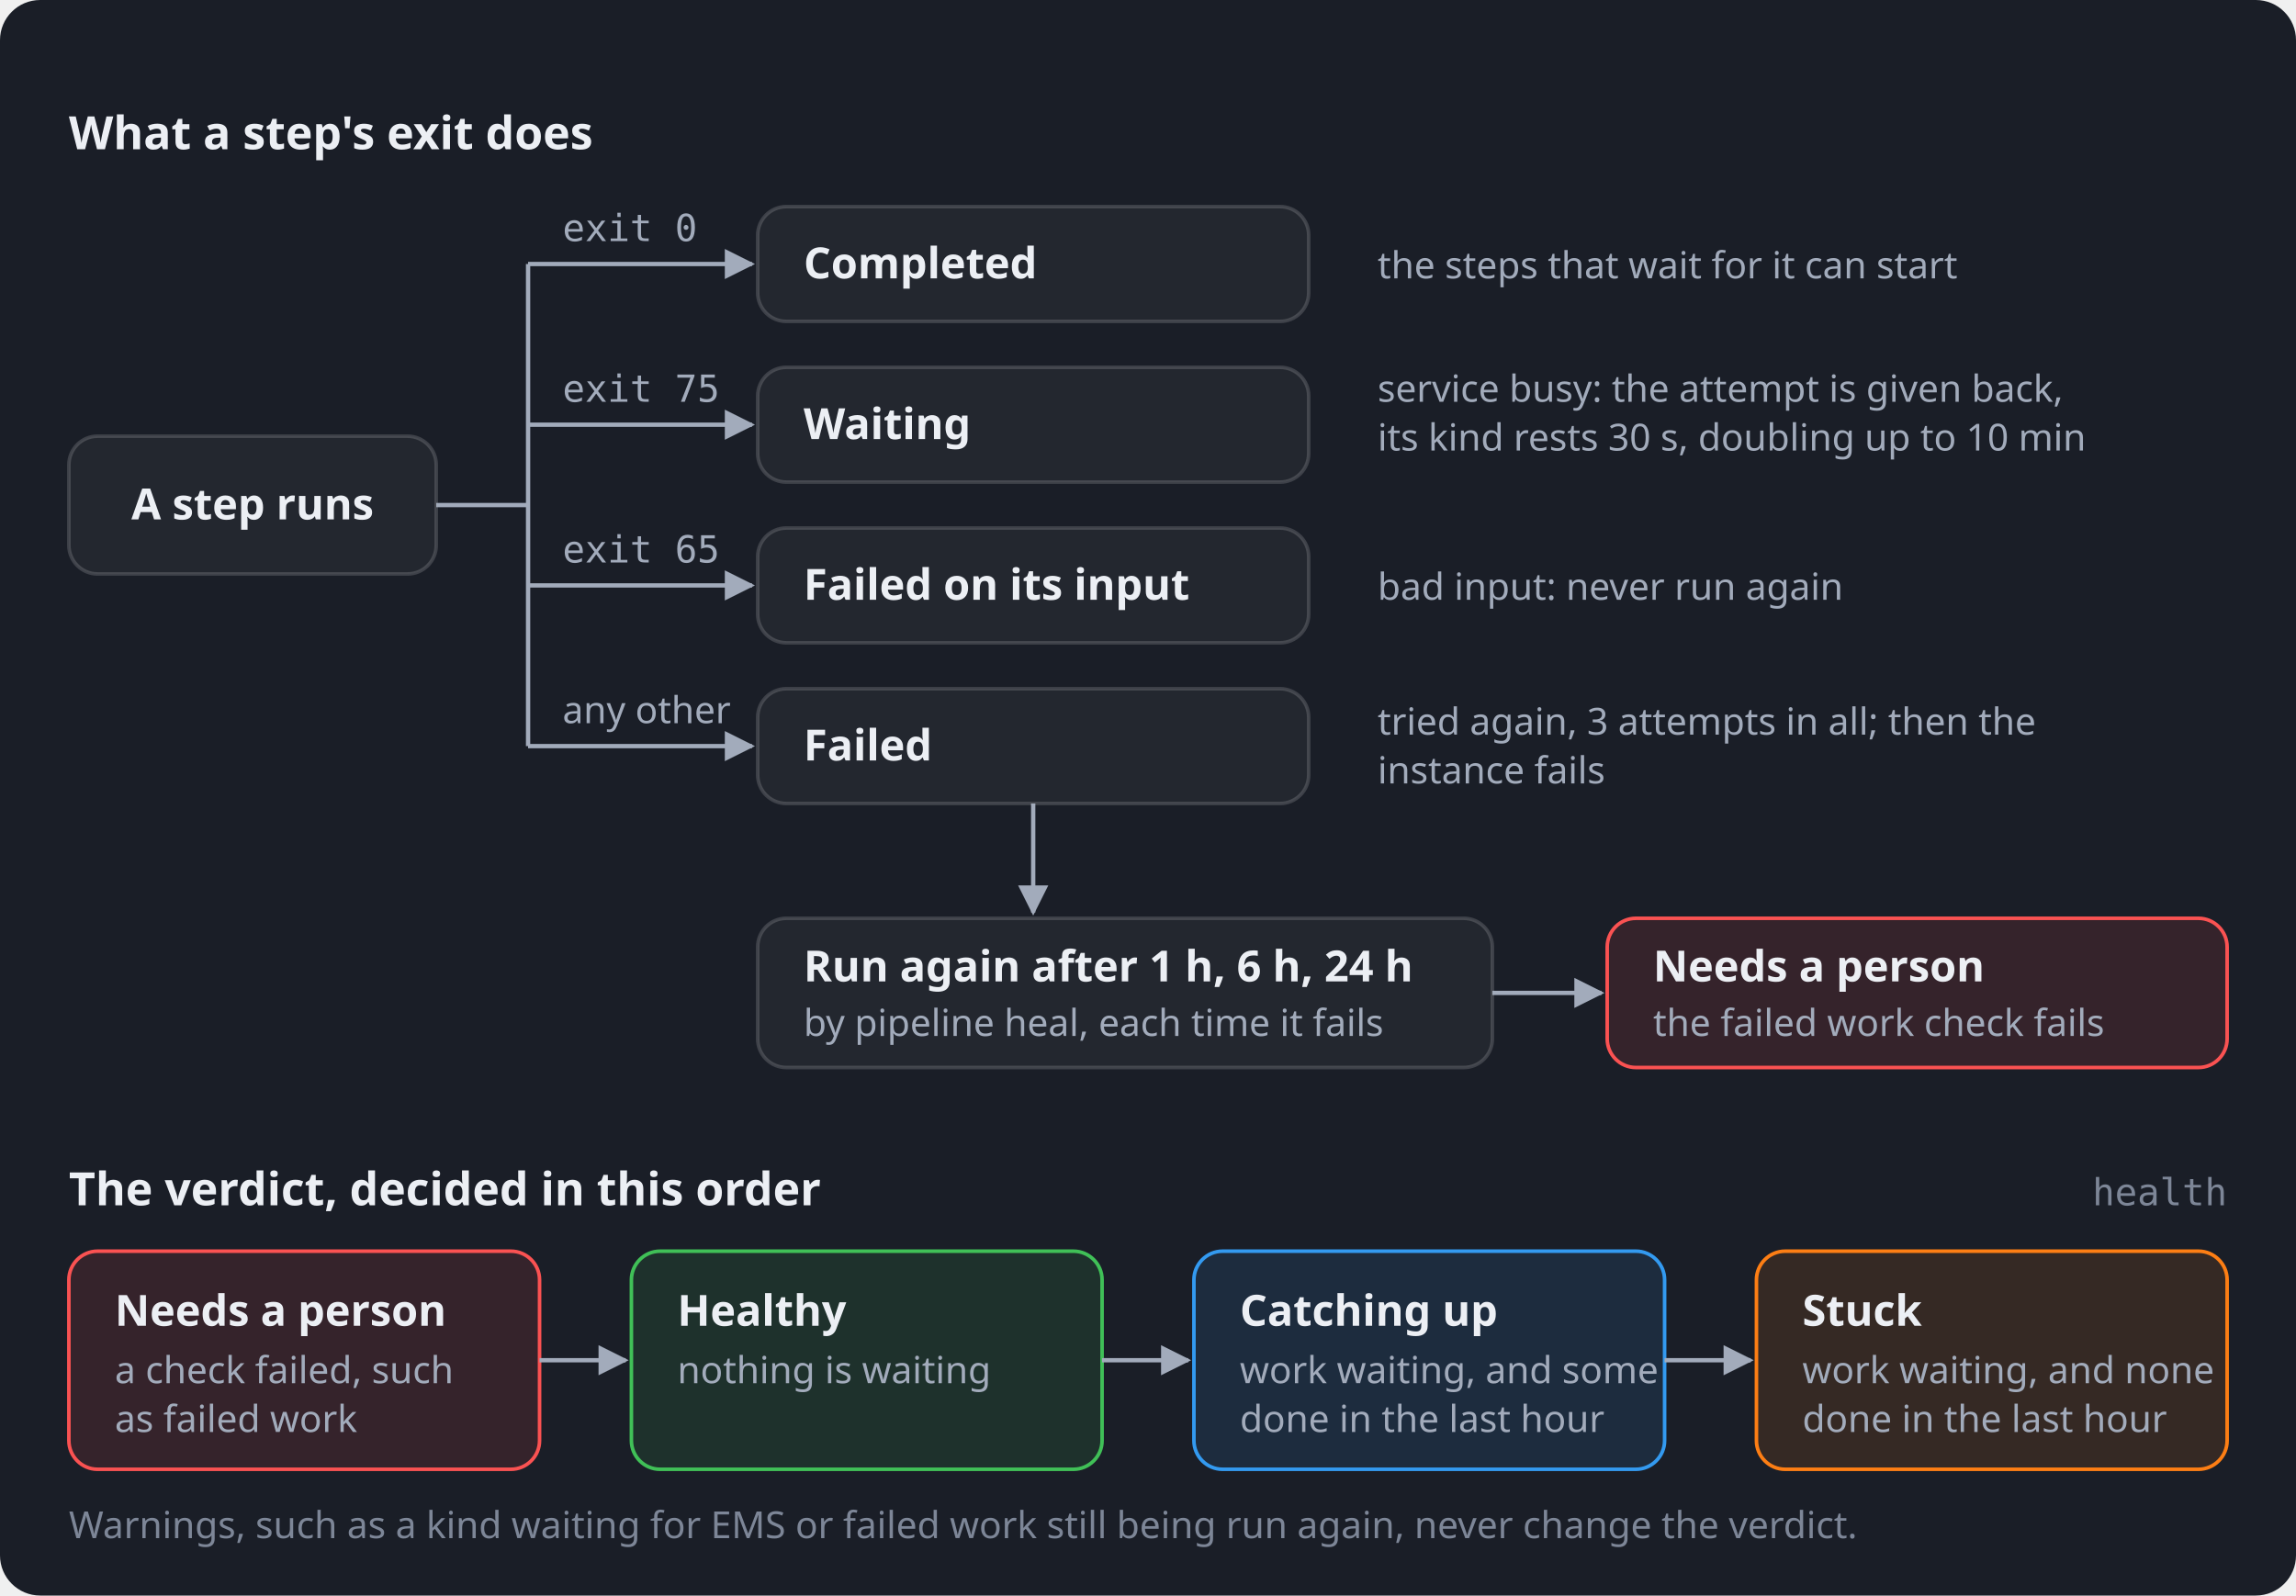
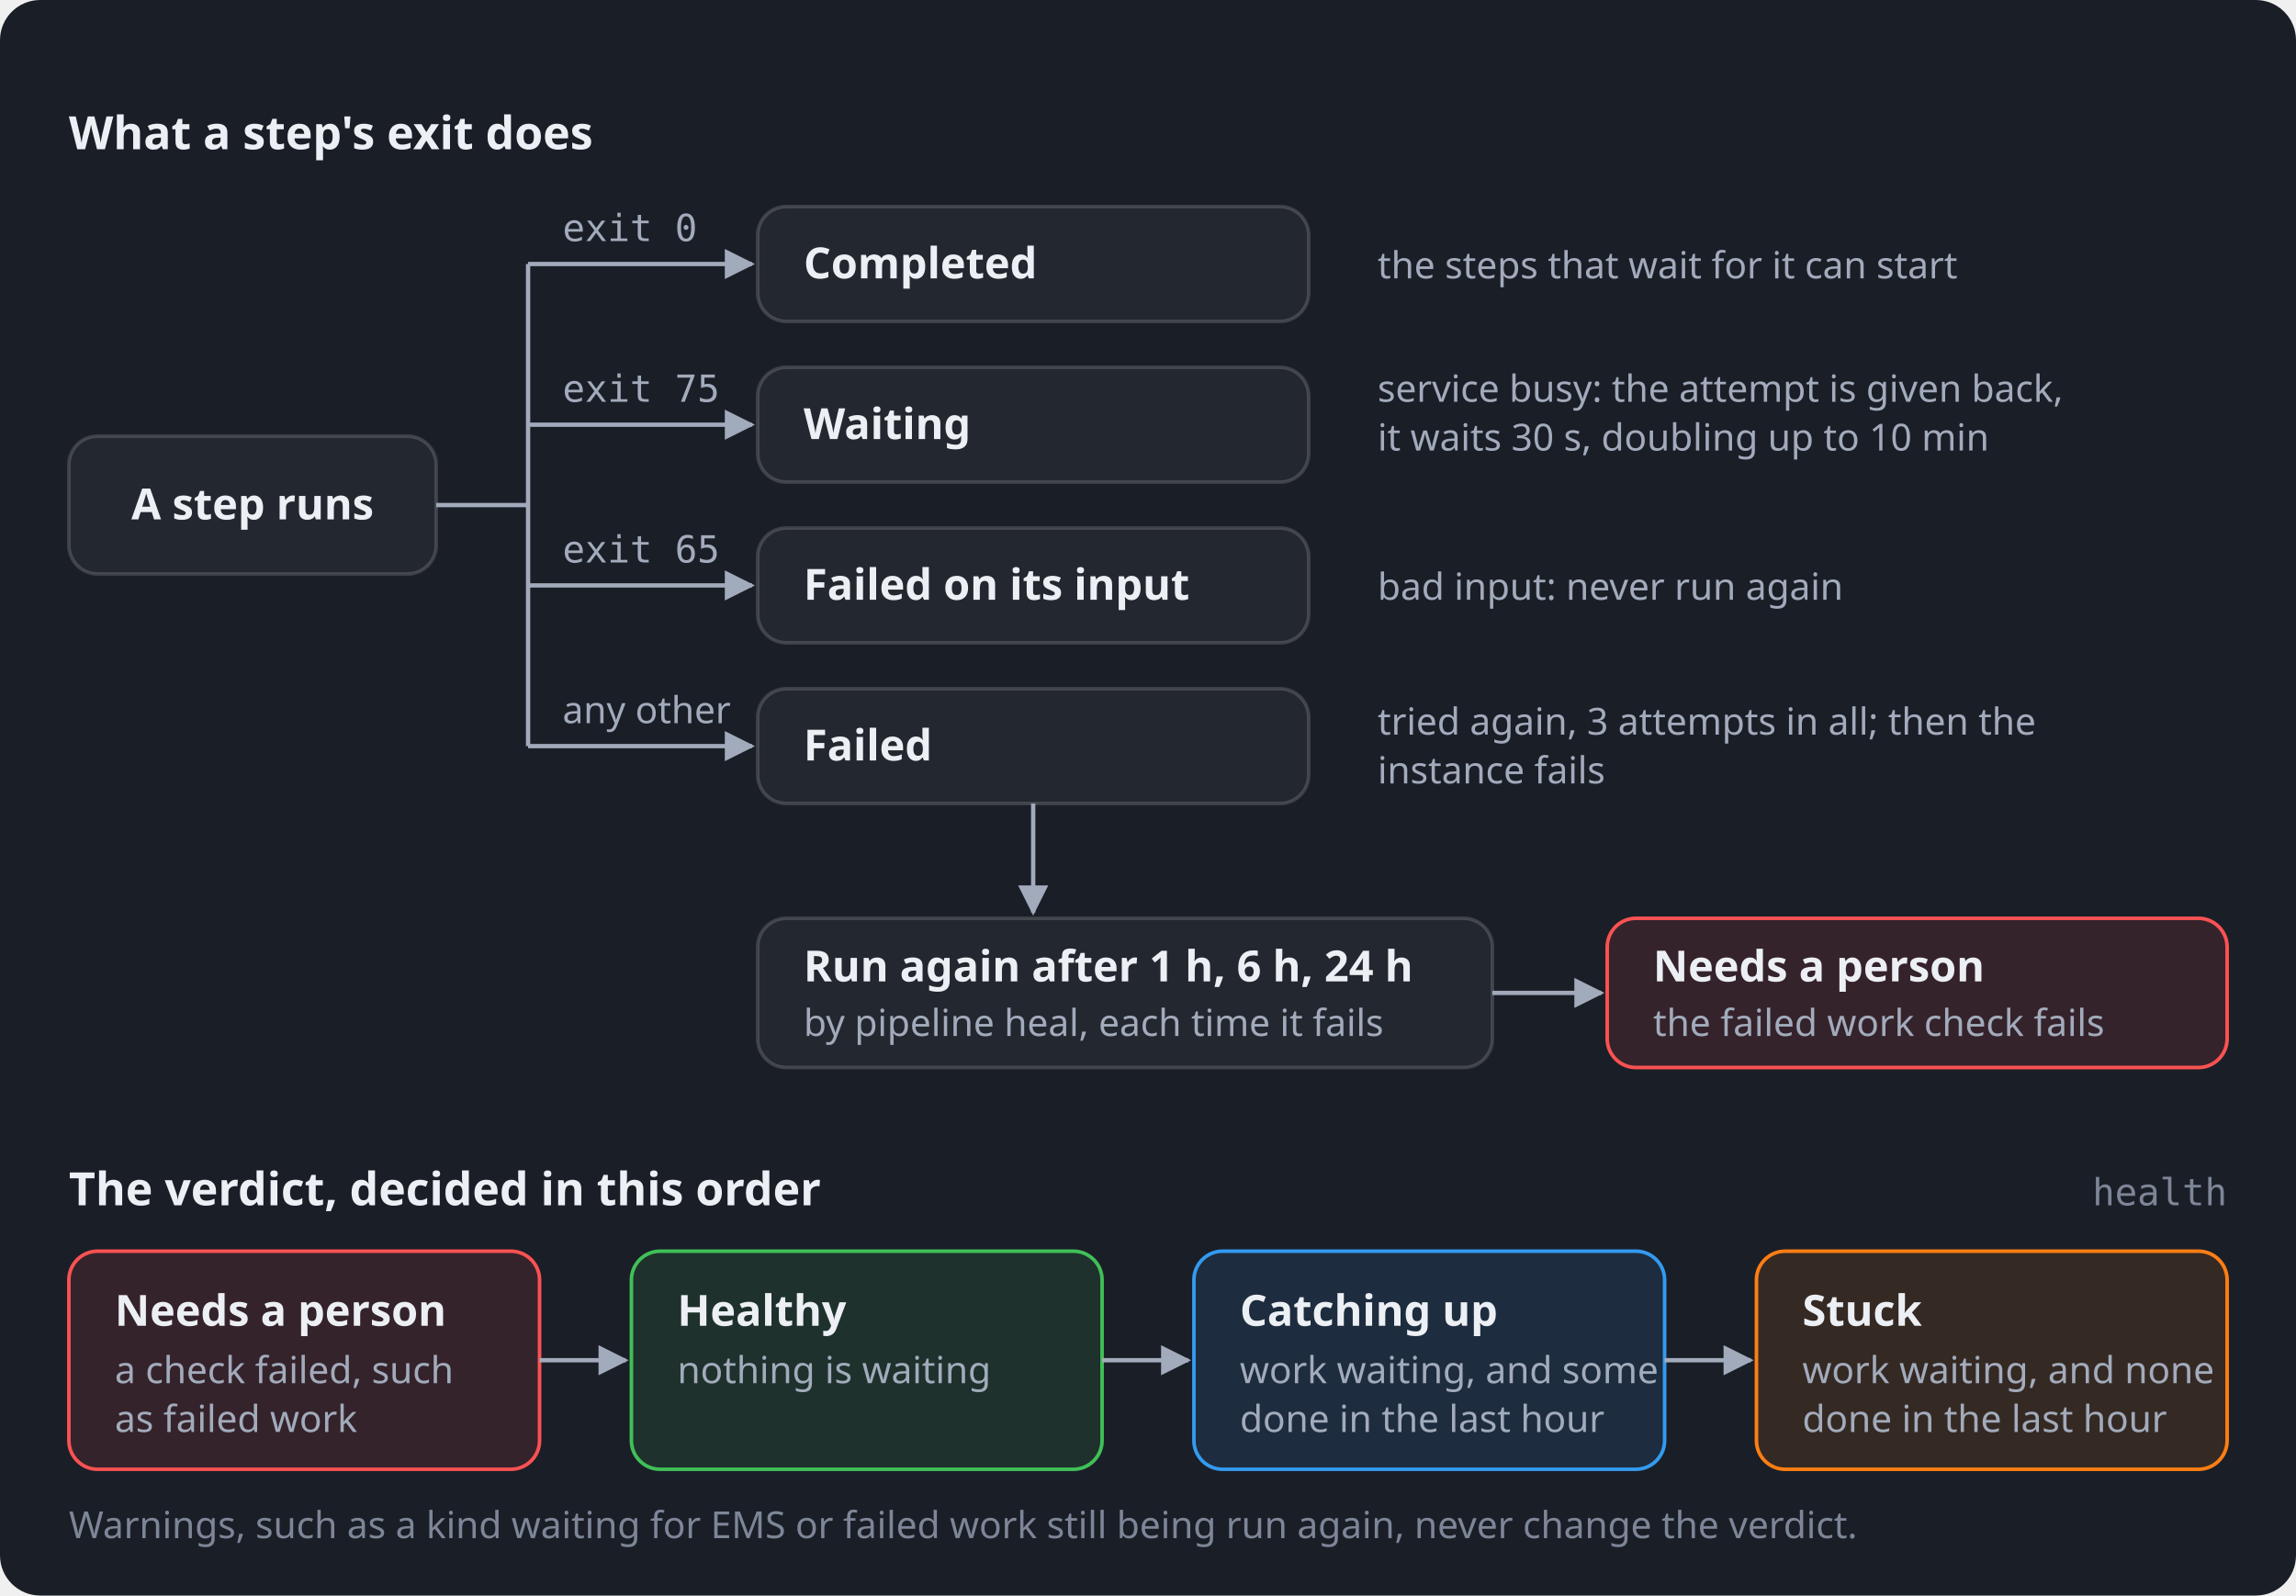
<svg xmlns="http://www.w3.org/2000/svg" viewBox="0 0 800 556" width="800" height="556">
  <defs>
    <marker id="health-arrow" viewBox="0 0 10 10" refX="9" refY="5" markerWidth="7" markerHeight="7" orient="auto-start-reverse">
      <path d="M0,0 L10,5 L0,10 z" fill="#a2abbb" />
    </marker>
  </defs>
  <rect width="800" height="556" rx="14" fill="#1a1e27" />
  <text x="24" y="52" font-family="Familjen Grotesk, ui-sans-serif, system-ui, sans-serif" font-size="16" font-weight="600" fill="#eceff4">What a step's exit does</text>
  <rect x="24" y="152" width="128" height="48" rx="10" fill="#ffffff" fill-opacity="0.04" stroke="#ffffff" stroke-opacity="0.16" stroke-width="1.25" />
  <text x="88" y="181" text-anchor="middle" font-family="Familjen Grotesk, ui-sans-serif, system-ui, sans-serif" font-size="15" font-weight="600" fill="#eceff4">A step runs</text>
  <line x1="152" y1="176" x2="184" y2="176" stroke="#a2abbb" stroke-width="1.5" />
  <line x1="184" y1="92" x2="184" y2="260" stroke="#a2abbb" stroke-width="1.5" />
  <line x1="184" y1="92" x2="262" y2="92" stroke="#a2abbb" stroke-width="1.5" marker-end="url(#health-arrow)" />
  <line x1="184" y1="148" x2="262" y2="148" stroke="#a2abbb" stroke-width="1.5" marker-end="url(#health-arrow)" />
  <line x1="184" y1="204" x2="262" y2="204" stroke="#a2abbb" stroke-width="1.5" marker-end="url(#health-arrow)" />
  <line x1="184" y1="260" x2="262" y2="260" stroke="#a2abbb" stroke-width="1.5" marker-end="url(#health-arrow)" />
  <text font-family="Fragment Mono, ui-monospace, monospace" font-size="13" fill="#a2abbb">
    <tspan x="196" y="84">exit 0</tspan>
    <tspan x="196" y="140">exit 75</tspan>
    <tspan x="196" y="196">exit 65</tspan>
  </text>
  <text x="196" y="252" font-family="Familjen Grotesk, ui-sans-serif, system-ui, sans-serif" font-size="13" fill="#a2abbb">any other</text>
  <rect x="264" y="72" width="192" height="40" rx="10" fill="#ffffff" fill-opacity="0.04" stroke="#ffffff" stroke-opacity="0.16" stroke-width="1.25" />
  <text x="280" y="97" font-family="Familjen Grotesk, ui-sans-serif, system-ui, sans-serif" font-size="15" font-weight="600" fill="#eceff4">Completed</text>
  <rect x="264" y="128" width="192" height="40" rx="10" fill="#ffffff" fill-opacity="0.04" stroke="#ffffff" stroke-opacity="0.16" stroke-width="1.25" />
  <text x="280" y="153" font-family="Familjen Grotesk, ui-sans-serif, system-ui, sans-serif" font-size="15" font-weight="600" fill="#eceff4">Waiting</text>
  <rect x="264" y="184" width="192" height="40" rx="10" fill="#ffffff" fill-opacity="0.04" stroke="#ffffff" stroke-opacity="0.16" stroke-width="1.25" />
  <text x="280" y="209" font-family="Familjen Grotesk, ui-sans-serif, system-ui, sans-serif" font-size="15" font-weight="600" fill="#eceff4">Failed on its input</text>
  <rect x="264" y="240" width="192" height="40" rx="10" fill="#ffffff" fill-opacity="0.04" stroke="#ffffff" stroke-opacity="0.16" stroke-width="1.25" />
  <text x="280" y="265" font-family="Familjen Grotesk, ui-sans-serif, system-ui, sans-serif" font-size="15" font-weight="600" fill="#eceff4">Failed</text>
  <text font-family="Familjen Grotesk, ui-sans-serif, system-ui, sans-serif" font-size="13" fill="#a2abbb">
    <tspan x="480" y="97">the steps that wait for it can start</tspan>
    <tspan x="480" y="140">service busy: the attempt is given back,</tspan>
-     <tspan x="480" y="157">its kind rests 30 s, doubling up to 10 min</tspan>
+     <tspan x="480" y="157">it waits 30 s, doubling up to 10 min</tspan>
    <tspan x="480" y="209">bad input: never run again</tspan>
    <tspan x="480" y="256">tried again, 3 attempts in all; then the</tspan>
    <tspan x="480" y="273">instance fails</tspan>
  </text>
  <line x1="360" y1="280" x2="360" y2="318" stroke="#a2abbb" stroke-width="1.5" marker-end="url(#health-arrow)" />
  <rect x="264" y="320" width="256" height="52" rx="10" fill="#ffffff" fill-opacity="0.04" stroke="#ffffff" stroke-opacity="0.16" stroke-width="1.25" />
  <text x="280" y="342" font-family="Familjen Grotesk, ui-sans-serif, system-ui, sans-serif" font-size="15" font-weight="600" fill="#eceff4">Run again after 1 h, 6 h, 24 h</text>
  <text x="280" y="361" font-family="Familjen Grotesk, ui-sans-serif, system-ui, sans-serif" font-size="13" fill="#a2abbb">by pipeline heal, each time it fails</text>
  <line x1="520" y1="346" x2="558" y2="346" stroke="#a2abbb" stroke-width="1.5" marker-end="url(#health-arrow)" />
  <rect x="560" y="320" width="216" height="52" rx="10" fill="#fa5252" fill-opacity="0.12" stroke="#fa5252" stroke-width="1.25" />
  <text x="576" y="342" font-family="Familjen Grotesk, ui-sans-serif, system-ui, sans-serif" font-size="15" font-weight="600" fill="#eceff4">Needs a person</text>
  <text x="576" y="361" font-family="Familjen Grotesk, ui-sans-serif, system-ui, sans-serif" font-size="13" fill="#a2abbb">the failed work check fails</text>
  <text x="24" y="420" font-family="Familjen Grotesk, ui-sans-serif, system-ui, sans-serif" font-size="16" font-weight="600" fill="#eceff4">The verdict, decided in this order</text>
  <text x="776" y="420" text-anchor="end" font-family="Fragment Mono, ui-monospace, monospace" font-size="13" fill="#7d8697">health</text>
  <rect x="24" y="436" width="164" height="76" rx="10" fill="#fa5252" fill-opacity="0.12" stroke="#fa5252" stroke-width="1.25" />
  <text x="40" y="462" font-family="Familjen Grotesk, ui-sans-serif, system-ui, sans-serif" font-size="15" font-weight="600" fill="#eceff4">Needs a person</text>
  <text font-family="Familjen Grotesk, ui-sans-serif, system-ui, sans-serif" font-size="13" fill="#a2abbb">
    <tspan x="40" y="482">a check failed, such</tspan>
    <tspan x="40" y="499">as failed work</tspan>
  </text>
  <line x1="188" y1="474" x2="218" y2="474" stroke="#a2abbb" stroke-width="1.5" marker-end="url(#health-arrow)" />
  <rect x="220" y="436" width="164" height="76" rx="10" fill="#40c057" fill-opacity="0.12" stroke="#40c057" stroke-width="1.25" />
  <text x="236" y="462" font-family="Familjen Grotesk, ui-sans-serif, system-ui, sans-serif" font-size="15" font-weight="600" fill="#eceff4">Healthy</text>
  <text font-family="Familjen Grotesk, ui-sans-serif, system-ui, sans-serif" font-size="13" fill="#a2abbb">
    <tspan x="236" y="482">nothing is waiting</tspan>
  </text>
  <line x1="384" y1="474" x2="414" y2="474" stroke="#a2abbb" stroke-width="1.5" marker-end="url(#health-arrow)" />
  <rect x="416" y="436" width="164" height="76" rx="10" fill="#339af0" fill-opacity="0.12" stroke="#339af0" stroke-width="1.25" />
  <text x="432" y="462" font-family="Familjen Grotesk, ui-sans-serif, system-ui, sans-serif" font-size="15" font-weight="600" fill="#eceff4">Catching up</text>
  <text font-family="Familjen Grotesk, ui-sans-serif, system-ui, sans-serif" font-size="13" fill="#a2abbb">
    <tspan x="432" y="482">work waiting, and some</tspan>
    <tspan x="432" y="499">done in the last hour</tspan>
  </text>
  <line x1="580" y1="474" x2="610" y2="474" stroke="#a2abbb" stroke-width="1.5" marker-end="url(#health-arrow)" />
  <rect x="612" y="436" width="164" height="76" rx="10" fill="#fd7e14" fill-opacity="0.12" stroke="#fd7e14" stroke-width="1.25" />
  <text x="628" y="462" font-family="Familjen Grotesk, ui-sans-serif, system-ui, sans-serif" font-size="15" font-weight="600" fill="#eceff4">Stuck</text>
  <text font-family="Familjen Grotesk, ui-sans-serif, system-ui, sans-serif" font-size="13" fill="#a2abbb">
    <tspan x="628" y="482">work waiting, and none</tspan>
    <tspan x="628" y="499">done in the last hour</tspan>
  </text>
  <text x="24" y="536" font-family="Familjen Grotesk, ui-sans-serif, system-ui, sans-serif" font-size="13" fill="#7d8697">Warnings, such as a kind waiting for EMS or failed work still being run again, never change the verdict.</text>
</svg>
